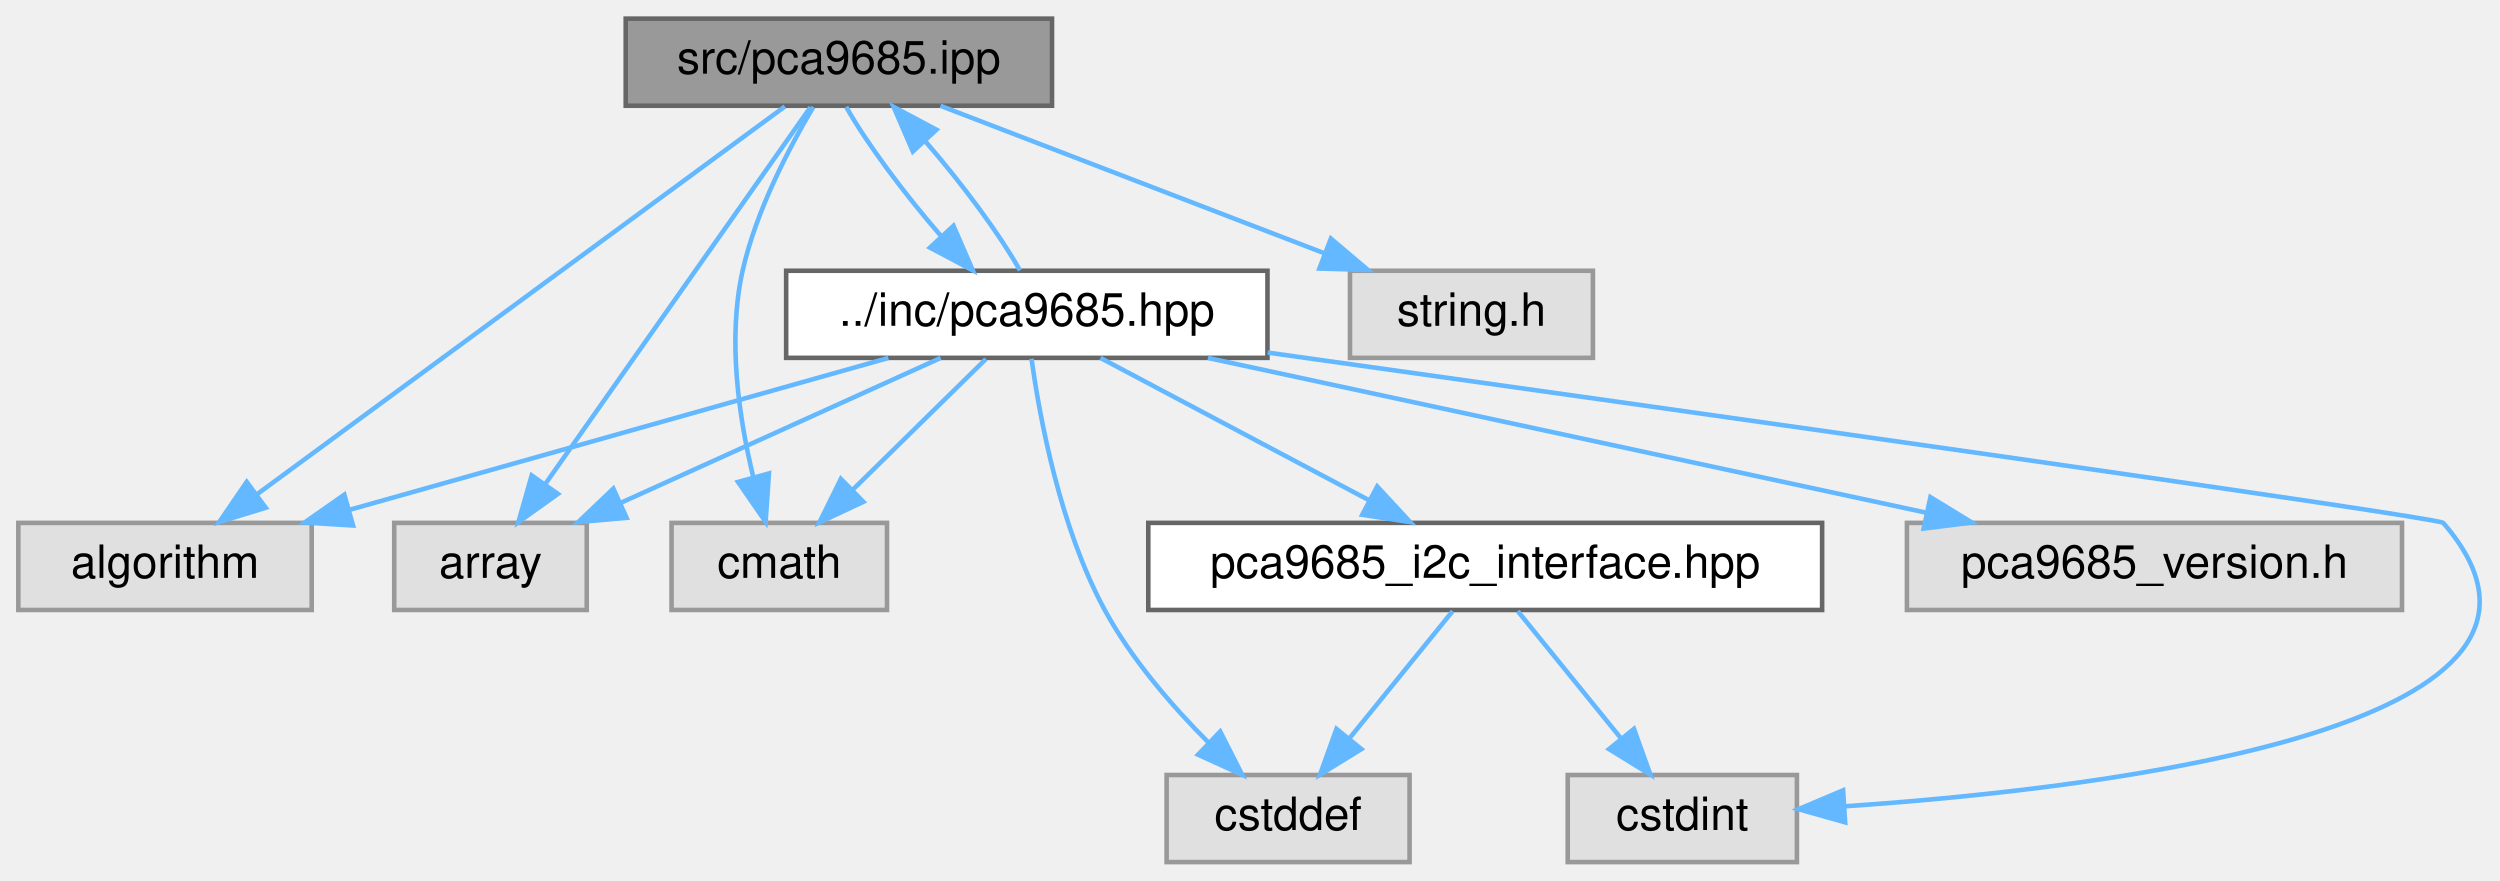
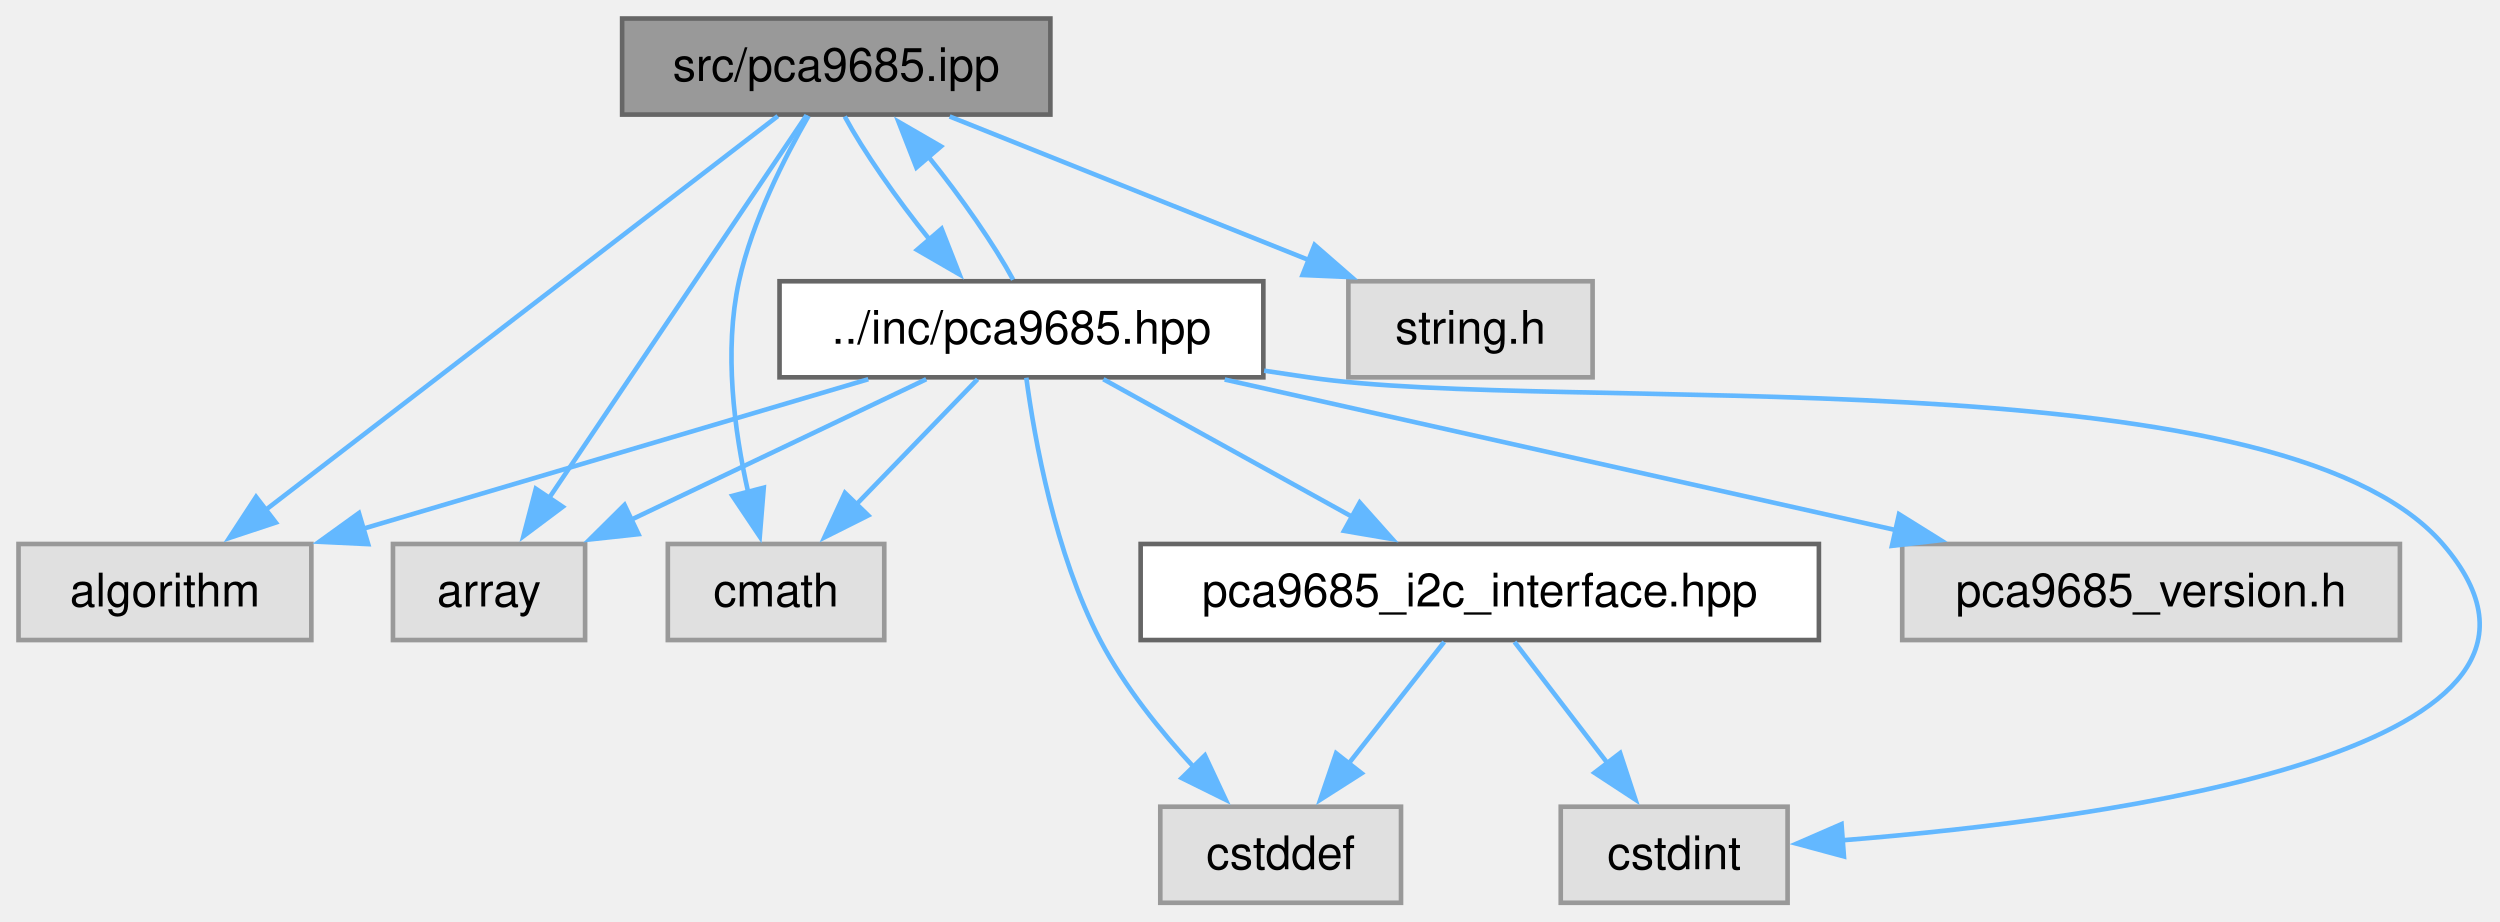
- <svg xmlns="http://www.w3.org/2000/svg" xmlns:xlink="http://www.w3.org/1999/xlink" width="545pt" height="192pt" viewBox="0.00 0.00 545.38 192.00">
-   <g id="graph0" class="graph" transform="scale(1 1) rotate(0) translate(4 188)">
+ <svg xmlns="http://www.w3.org/2000/svg" xmlns:xlink="http://www.w3.org/1999/xlink" width="540pt" height="199pt" viewBox="0.00 0.00 540.00 199.00">
+   <g id="graph0" class="graph" transform="scale(1 1) rotate(0) translate(4 195)">
    <g id="Node000001" class="node">
      <g id="a_Node000001">
        <a xlink:title="Hardware-agnostic implementation for the PCA9685 16-channel 12-bit PWM controller (I2C)">
-           <polygon fill="#999999" stroke="#666666" points="225.5,-184 132.5,-184 132.5,-165 225.5,-165 225.5,-184" />
-           <text text-anchor="middle" x="179" y="-172" font-family="Helvetica,sans-Serif" font-size="10.00">src/pca9685.ipp</text>
+           <polygon fill="#999999" stroke="#666666" points="222.88,-191 130.38,-191 130.38,-170.25 222.88,-170.25 222.88,-191" />
+           <text xml:space="preserve" text-anchor="middle" x="176.62" y="-177.5" font-family="Helvetica,sans-Serif" font-size="10.00">src/pca9685.ipp</text>
        </a>
      </g>
    </g>
    <g id="Node000002" class="node">
      <g id="a_Node000002">
        <a xlink:title=" ">
-           <polygon fill="#e0e0e0" stroke="#999999" points="64,-74 0,-74 0,-55 64,-55 64,-74" />
-           <text text-anchor="middle" x="32" y="-62" font-family="Helvetica,sans-Serif" font-size="10.00">algorithm</text>
+           <polygon fill="#e0e0e0" stroke="#999999" points="63.25,-77.5 0,-77.5 0,-56.75 63.25,-56.75 63.25,-77.5" />
+           <text xml:space="preserve" text-anchor="middle" x="31.62" y="-64" font-family="Helvetica,sans-Serif" font-size="10.00">algorithm</text>
        </a>
      </g>
    </g>
    <g id="edge1_Node000001_Node000002" class="edge">
      <g id="a_edge1_Node000001_Node000002">
        <a xlink:title=" ">
-           <path fill="none" stroke="#63b8ff" d="M167.22,-164.84C142.17,-146.44 83.36,-103.23 52.2,-80.34" />
-           <polygon fill="#63b8ff" stroke="#63b8ff" points="53.97,-77.3 43.84,-74.2 49.82,-82.94 53.97,-77.3" />
+           <path fill="none" stroke="#63b8ff" d="M164.01,-169.93C139.27,-150.9 84.1,-108.48 53.36,-84.84" />
+           <polygon fill="#63b8ff" stroke="#63b8ff" points="55.57,-82.13 45.51,-78.8 51.31,-87.67 55.57,-82.13" />
        </a>
      </g>
    </g>
    <g id="Node000003" class="node">
      <g id="a_Node000003">
        <a xlink:title=" ">
-           <polygon fill="#e0e0e0" stroke="#999999" points="124,-74 82,-74 82,-55 124,-55 124,-74" />
-           <text text-anchor="middle" x="103" y="-62" font-family="Helvetica,sans-Serif" font-size="10.00">array</text>
+           <polygon fill="#e0e0e0" stroke="#999999" points="122.38,-77.5 80.88,-77.5 80.88,-56.75 122.38,-56.75 122.38,-77.5" />
+           <text xml:space="preserve" text-anchor="middle" x="101.62" y="-64" font-family="Helvetica,sans-Serif" font-size="10.00">array</text>
        </a>
      </g>
    </g>
    <g id="edge2_Node000001_Node000003" class="edge">
      <g id="a_edge2_Node000001_Node000003">
        <a xlink:title=" ">
-           <path fill="none" stroke="#63b8ff" d="M172.78,-164.66C160.14,-146.69 131.25,-105.64 114.88,-82.38" />
-           <polygon fill="#63b8ff" stroke="#63b8ff" points="117.71,-80.32 109.09,-74.16 111.99,-84.35 117.71,-80.32" />
+           <path fill="none" stroke="#63b8ff" d="M170.23,-170.12C157.95,-151.86 130.84,-111.56 114.62,-87.45" />
+           <polygon fill="#63b8ff" stroke="#63b8ff" points="117.55,-85.53 109.06,-79.18 111.74,-89.43 117.55,-85.53" />
        </a>
      </g>
    </g>
    <g id="Node000004" class="node">
      <g id="a_Node000004">
        <a xlink:title=" ">
-           <polygon fill="#e0e0e0" stroke="#999999" points="189.5,-74 142.5,-74 142.5,-55 189.5,-55 189.5,-74" />
-           <text text-anchor="middle" x="166" y="-62" font-family="Helvetica,sans-Serif" font-size="10.00">cmath</text>
+           <polygon fill="#e0e0e0" stroke="#999999" points="187,-77.5 140.25,-77.5 140.25,-56.75 187,-56.75 187,-77.5" />
+           <text xml:space="preserve" text-anchor="middle" x="163.62" y="-64" font-family="Helvetica,sans-Serif" font-size="10.00">cmath</text>
        </a>
      </g>
    </g>
    <g id="edge3_Node000001_Node000004" class="edge">
      <g id="a_edge3_Node000001_Node000004">
        <a xlink:title=" ">
-           <path fill="none" stroke="#63b8ff" d="M173.42,-164.72C168.26,-156.03 160.95,-142.17 158,-129 154.65,-114.07 157.22,-96.84 160.31,-84.09" />
-           <polygon fill="#63b8ff" stroke="#63b8ff" points="163.75,-84.79 163.02,-74.22 157,-82.93 163.75,-84.79" />
+           <path fill="none" stroke="#63b8ff" d="M170.65,-169.97C165.52,-161.07 158.5,-147.31 155.62,-134.25 152.31,-119.19 154.62,-101.87 157.59,-88.74" />
+           <polygon fill="#63b8ff" stroke="#63b8ff" points="160.97,-89.66 160.11,-79.1 154.2,-87.9 160.97,-89.66" />
        </a>
      </g>
    </g>
    <g id="Node000005" class="node">
      <g id="a_Node000005">
        <a xlink:title=" ">
-           <polygon fill="#e0e0e0" stroke="#999999" points="343.5,-129 290.5,-129 290.5,-110 343.5,-110 343.5,-129" />
-           <text text-anchor="middle" x="317" y="-117" font-family="Helvetica,sans-Serif" font-size="10.00">string.h</text>
+           <polygon fill="#e0e0e0" stroke="#999999" points="340,-134.25 287.25,-134.25 287.25,-113.5 340,-113.5 340,-134.25" />
+           <text xml:space="preserve" text-anchor="middle" x="313.62" y="-120.75" font-family="Helvetica,sans-Serif" font-size="10.00">string.h</text>
        </a>
      </g>
    </g>
    <g id="edge4_Node000001_Node000005" class="edge">
      <g id="a_edge4_Node000001_Node000005">
        <a xlink:title=" ">
-           <path fill="none" stroke="#63b8ff" d="M201.17,-164.98C223.77,-156.3 259.06,-142.75 284.75,-132.88" />
-           <polygon fill="#63b8ff" stroke="#63b8ff" points="286.34,-136.02 294.42,-129.17 283.83,-129.49 286.34,-136.02" />
+           <path fill="none" stroke="#63b8ff" d="M201.12,-169.84C222.74,-161.19 254.51,-148.5 278.78,-138.8" />
+           <polygon fill="#63b8ff" stroke="#63b8ff" points="279.95,-142.1 287.94,-135.14 277.35,-135.6 279.95,-142.1" />
        </a>
      </g>
    </g>
    <g id="Node000006" class="node">
      <g id="a_Node000006">
        <a xlink:href="pca9685_8hpp.html" target="_top" xlink:title="Hardware-agnostic driver for the PCA9685 16-channel 12-bit PWM.">
-           <polygon fill="white" stroke="#666666" points="272.5,-129 167.5,-129 167.5,-110 272.5,-110 272.5,-129" />
-           <text text-anchor="middle" x="220" y="-117" font-family="Helvetica,sans-Serif" font-size="10.00">../inc/pca9685.hpp</text>
+           <polygon fill="white" stroke="#666666" points="268.88,-134.25 164.38,-134.25 164.38,-113.5 268.88,-113.5 268.88,-134.25" />
+           <text xml:space="preserve" text-anchor="middle" x="216.62" y="-120.75" font-family="Helvetica,sans-Serif" font-size="10.00">../inc/pca9685.hpp</text>
        </a>
      </g>
    </g>
    <g id="edge5_Node000001_Node000006" class="edge">
      <g id="a_edge5_Node000001_Node000006">
        <a xlink:title=" ">
-           <path fill="none" stroke="#63b8ff" d="M180.6,-164.75C184.87,-157.11 193.24,-145.82 201.31,-136.56" />
-           <polygon fill="#63b8ff" stroke="#63b8ff" points="204,-138.81 208.22,-129.09 198.87,-134.05 204,-138.81" />
+           <path fill="none" stroke="#63b8ff" d="M178.46,-169.84C182.44,-162.44 189.65,-152.07 196.86,-143.16" />
+           <polygon fill="#63b8ff" stroke="#63b8ff" points="199.38,-145.59 203.25,-135.73 194.08,-141.03 199.38,-145.59" />
        </a>
      </g>
    </g>
    <g id="edge15_Node000006_Node000001" class="edge">
      <g id="a_edge15_Node000006_Node000001">
        <a xlink:title=" ">
-           <path fill="none" stroke="#63b8ff" d="M218.49,-129.09C214.28,-136.68 205.94,-147.95 197.86,-157.24" />
-           <polygon fill="#63b8ff" stroke="#63b8ff" points="195.14,-155.02 190.94,-164.75 200.29,-159.77 195.14,-155.02" />
+           <path fill="none" stroke="#63b8ff" d="M214.84,-134.58C210.88,-141.95 203.68,-152.31 196.47,-161.24" />
+           <polygon fill="#63b8ff" stroke="#63b8ff" points="193.94,-158.82 190.08,-168.69 199.25,-163.38 193.94,-158.82" />
        </a>
      </g>
    </g>
    <g id="edge6_Node000006_Node000002" class="edge">
      <g id="a_edge6_Node000006_Node000002">
        <a xlink:title=" ">
-           <path fill="none" stroke="#63b8ff" d="M189.79,-109.98C157.96,-101.01 107.64,-86.82 72.4,-76.89" />
-           <polygon fill="#63b8ff" stroke="#63b8ff" points="73.02,-73.43 62.44,-74.08 71.12,-80.16 73.02,-73.43" />
+           <path fill="none" stroke="#63b8ff" d="M183.55,-113.09C153.02,-104.05 107.5,-90.58 74.25,-80.74" />
+           <polygon fill="#63b8ff" stroke="#63b8ff" points="75.52,-77.47 64.94,-77.98 73.53,-84.18 75.52,-77.47" />
        </a>
      </g>
    </g>
    <g id="edge7_Node000006_Node000003" class="edge">
      <g id="a_edge7_Node000006_Node000003">
        <a xlink:title=" ">
-           <path fill="none" stroke="#63b8ff" d="M201.2,-109.98C182.38,-101.46 153.18,-88.23 131.5,-78.41" />
-           <polygon fill="#63b8ff" stroke="#63b8ff" points="132.69,-75.11 122.14,-74.17 129.8,-81.48 132.69,-75.11" />
+           <path fill="none" stroke="#63b8ff" d="M196.07,-113.09C178.32,-104.64 152.44,-92.32 132.26,-82.71" />
+           <polygon fill="#63b8ff" stroke="#63b8ff" points="133.91,-79.62 123.37,-78.48 130.9,-85.94 133.91,-79.62" />
        </a>
      </g>
    </g>
    <g id="edge8_Node000006_Node000004" class="edge">
      <g id="a_edge8_Node000006_Node000004">
        <a xlink:title=" ">
-           <path fill="none" stroke="#63b8ff" d="M211.08,-109.75C203.22,-102.03 191.57,-90.6 182.08,-81.28" />
-           <polygon fill="#63b8ff" stroke="#63b8ff" points="184.34,-78.6 174.75,-74.09 179.44,-83.59 184.34,-78.6" />
+           <path fill="none" stroke="#63b8ff" d="M207.15,-113.09C199.84,-105.53 189.53,-94.89 180.78,-85.85" />
+           <polygon fill="#63b8ff" stroke="#63b8ff" points="183.54,-83.67 174.07,-78.92 178.51,-88.54 183.54,-83.67" />
        </a>
      </g>
    </g>
    <g id="Node000007" class="node">
      <g id="a_Node000007">
        <a xlink:title=" ">
-           <polygon fill="#e0e0e0" stroke="#999999" points="303.5,-19 250.5,-19 250.5,0 303.5,0 303.5,-19" />
-           <text text-anchor="middle" x="277" y="-7" font-family="Helvetica,sans-Serif" font-size="10.00">cstddef</text>
+           <polygon fill="#e0e0e0" stroke="#999999" points="298.62,-20.75 246.62,-20.75 246.62,0 298.62,0 298.62,-20.75" />
+           <text xml:space="preserve" text-anchor="middle" x="272.62" y="-7.25" font-family="Helvetica,sans-Serif" font-size="10.00">cstddef</text>
        </a>
      </g>
    </g>
    <g id="edge9_Node000006_Node000007" class="edge">
      <g id="a_edge9_Node000006_Node000007">
        <a xlink:title=" ">
-           <path fill="none" stroke="#63b8ff" d="M221.02,-109.81C222.78,-97.12 227.21,-73.06 237,-55 242.79,-44.32 251.65,-34.1 259.55,-26.16" />
-           <polygon fill="#63b8ff" stroke="#63b8ff" points="262.19,-28.49 266.99,-19.04 257.35,-23.43 262.19,-28.49" />
+           <path fill="none" stroke="#63b8ff" d="M217.68,-113.41C219.46,-100.12 223.87,-75.46 233.62,-56.75 238.86,-46.71 246.71,-37 253.99,-29.15" />
+           <polygon fill="#63b8ff" stroke="#63b8ff" points="256.26,-31.84 260.75,-22.25 251.25,-26.94 256.26,-31.84" />
        </a>
      </g>
    </g>
    <g id="Node000008" class="node">
      <g id="a_Node000008">
        <a xlink:title=" ">
-           <polygon fill="#e0e0e0" stroke="#999999" points="388,-19 338,-19 338,0 388,0 388,-19" />
-           <text text-anchor="middle" x="363" y="-7" font-family="Helvetica,sans-Serif" font-size="10.00">cstdint</text>
+           <polygon fill="#e0e0e0" stroke="#999999" points="382.12,-20.75 333.12,-20.75 333.12,0 382.12,0 382.12,-20.75" />
+           <text xml:space="preserve" text-anchor="middle" x="357.62" y="-7.25" font-family="Helvetica,sans-Serif" font-size="10.00">cstdint</text>
        </a>
      </g>
    </g>
    <g id="edge10_Node000006_Node000008" class="edge">
      <g id="a_edge10_Node000006_Node000008">
        <a xlink:title=" ">
-           <path fill="none" stroke="#63b8ff" d="M272.55,-111.15C360.47,-98.83 527.95,-75.21 529,-74 567.31,-29.78 457.8,-16.23 398.43,-12.17" />
-           <polygon fill="#63b8ff" stroke="#63b8ff" points="398.52,-8.67 388.32,-11.54 398.08,-15.66 398.52,-8.67" />
+           <path fill="none" stroke="#63b8ff" d="M269.05,-114.93C272.29,-114.45 275.5,-113.97 278.62,-113.5 333.05,-105.39 487.65,-119.14 523.62,-77.5 561.93,-33.15 453.31,-18.25 393.75,-13.48" />
+           <polygon fill="#63b8ff" stroke="#63b8ff" points="394.29,-10.01 384.06,-12.77 393.77,-16.99 394.29,-10.01" />
        </a>
      </g>
    </g>
    <g id="Node000009" class="node">
      <g id="a_Node000009">
        <a xlink:href="pca9685__i2c__interface_8hpp.html" target="_top" xlink:title="CRTP-based I2C interface for PCA9685 driver.">
-           <polygon fill="white" stroke="#666666" points="393.5,-74 246.5,-74 246.5,-55 393.5,-55 393.5,-74" />
-           <text text-anchor="middle" x="320" y="-62" font-family="Helvetica,sans-Serif" font-size="10.00">pca9685_i2c_interface.hpp</text>
+           <polygon fill="white" stroke="#666666" points="388.88,-77.5 242.38,-77.5 242.38,-56.75 388.88,-56.75 388.88,-77.5" />
+           <text xml:space="preserve" text-anchor="middle" x="315.62" y="-64" font-family="Helvetica,sans-Serif" font-size="10.00">pca9685_i2c_interface.hpp</text>
        </a>
      </g>
    </g>
    <g id="edge11_Node000006_Node000009" class="edge">
      <g id="a_edge11_Node000006_Node000009">
        <a xlink:title=" ">
-           <path fill="none" stroke="#63b8ff" d="M236.07,-109.98C251.86,-101.61 276.22,-88.7 294.63,-78.95" />
-           <polygon fill="#63b8ff" stroke="#63b8ff" points="296.44,-81.95 303.64,-74.17 293.17,-75.76 296.44,-81.95" />
+           <path fill="none" stroke="#63b8ff" d="M234.32,-113.09C249.25,-104.83 270.86,-92.88 288.05,-83.38" />
+           <polygon fill="#63b8ff" stroke="#63b8ff" points="289.7,-86.46 296.75,-78.56 286.31,-80.34 289.7,-86.46" />
        </a>
      </g>
    </g>
    <g id="Node000010" class="node">
      <g id="a_Node000010">
        <a xlink:title=" ">
-           <polygon fill="#e0e0e0" stroke="#999999" points="520,-74 412,-74 412,-55 520,-55 520,-74" />
-           <text text-anchor="middle" x="466" y="-62" font-family="Helvetica,sans-Serif" font-size="10.00">pca9685_version.h</text>
+           <polygon fill="#e0e0e0" stroke="#999999" points="514.38,-77.5 406.88,-77.5 406.88,-56.75 514.38,-56.75 514.38,-77.5" />
+           <text xml:space="preserve" text-anchor="middle" x="460.62" y="-64" font-family="Helvetica,sans-Serif" font-size="10.00">pca9685_version.h</text>
        </a>
      </g>
    </g>
    <g id="edge14_Node000006_Node000010" class="edge">
      <g id="a_edge14_Node000006_Node000010">
        <a xlink:title=" ">
-           <path fill="none" stroke="#63b8ff" d="M259.52,-109.98C302.17,-100.8 370.15,-86.15 416.36,-76.19" />
-           <polygon fill="#63b8ff" stroke="#63b8ff" points="417.13,-79.61 426.17,-74.08 415.65,-72.77 417.13,-79.61" />
+           <path fill="none" stroke="#63b8ff" d="M260.53,-113.02C301.17,-103.9 361.76,-90.31 405.62,-80.47" />
+           <polygon fill="#63b8ff" stroke="#63b8ff" points="406.19,-83.93 415.19,-78.32 404.66,-77.1 406.19,-83.93" />
        </a>
      </g>
    </g>
    <g id="edge12_Node000009_Node000007" class="edge">
      <g id="a_edge12_Node000009_Node000007">
        <a xlink:title=" ">
-           <path fill="none" stroke="#63b8ff" d="M312.9,-54.75C306.83,-47.26 297.91,-36.28 290.49,-27.13" />
-           <polygon fill="#63b8ff" stroke="#63b8ff" points="292.99,-24.65 283.97,-19.09 287.55,-29.06 292.99,-24.65" />
+           <path fill="none" stroke="#63b8ff" d="M307.94,-56.34C302.19,-49.02 294.16,-38.79 287.21,-29.94" />
+           <polygon fill="#63b8ff" stroke="#63b8ff" points="290.11,-27.97 281.18,-22.27 284.6,-32.3 290.11,-27.97" />
        </a>
      </g>
    </g>
    <g id="edge13_Node000009_Node000008" class="edge">
      <g id="a_edge13_Node000009_Node000008">
        <a xlink:title=" ">
-           <path fill="none" stroke="#63b8ff" d="M327.1,-54.75C333.17,-47.26 342.09,-36.28 349.51,-27.13" />
-           <polygon fill="#63b8ff" stroke="#63b8ff" points="352.45,-29.06 356.03,-19.09 347.01,-24.65 352.45,-29.06" />
+           <path fill="none" stroke="#63b8ff" d="M323.13,-56.34C328.75,-49.02 336.59,-38.79 343.38,-29.94" />
+           <polygon fill="#63b8ff" stroke="#63b8ff" points="345.95,-32.34 349.26,-22.28 340.4,-28.08 345.95,-32.34" />
        </a>
      </g>
    </g>
  </g>
</svg>
